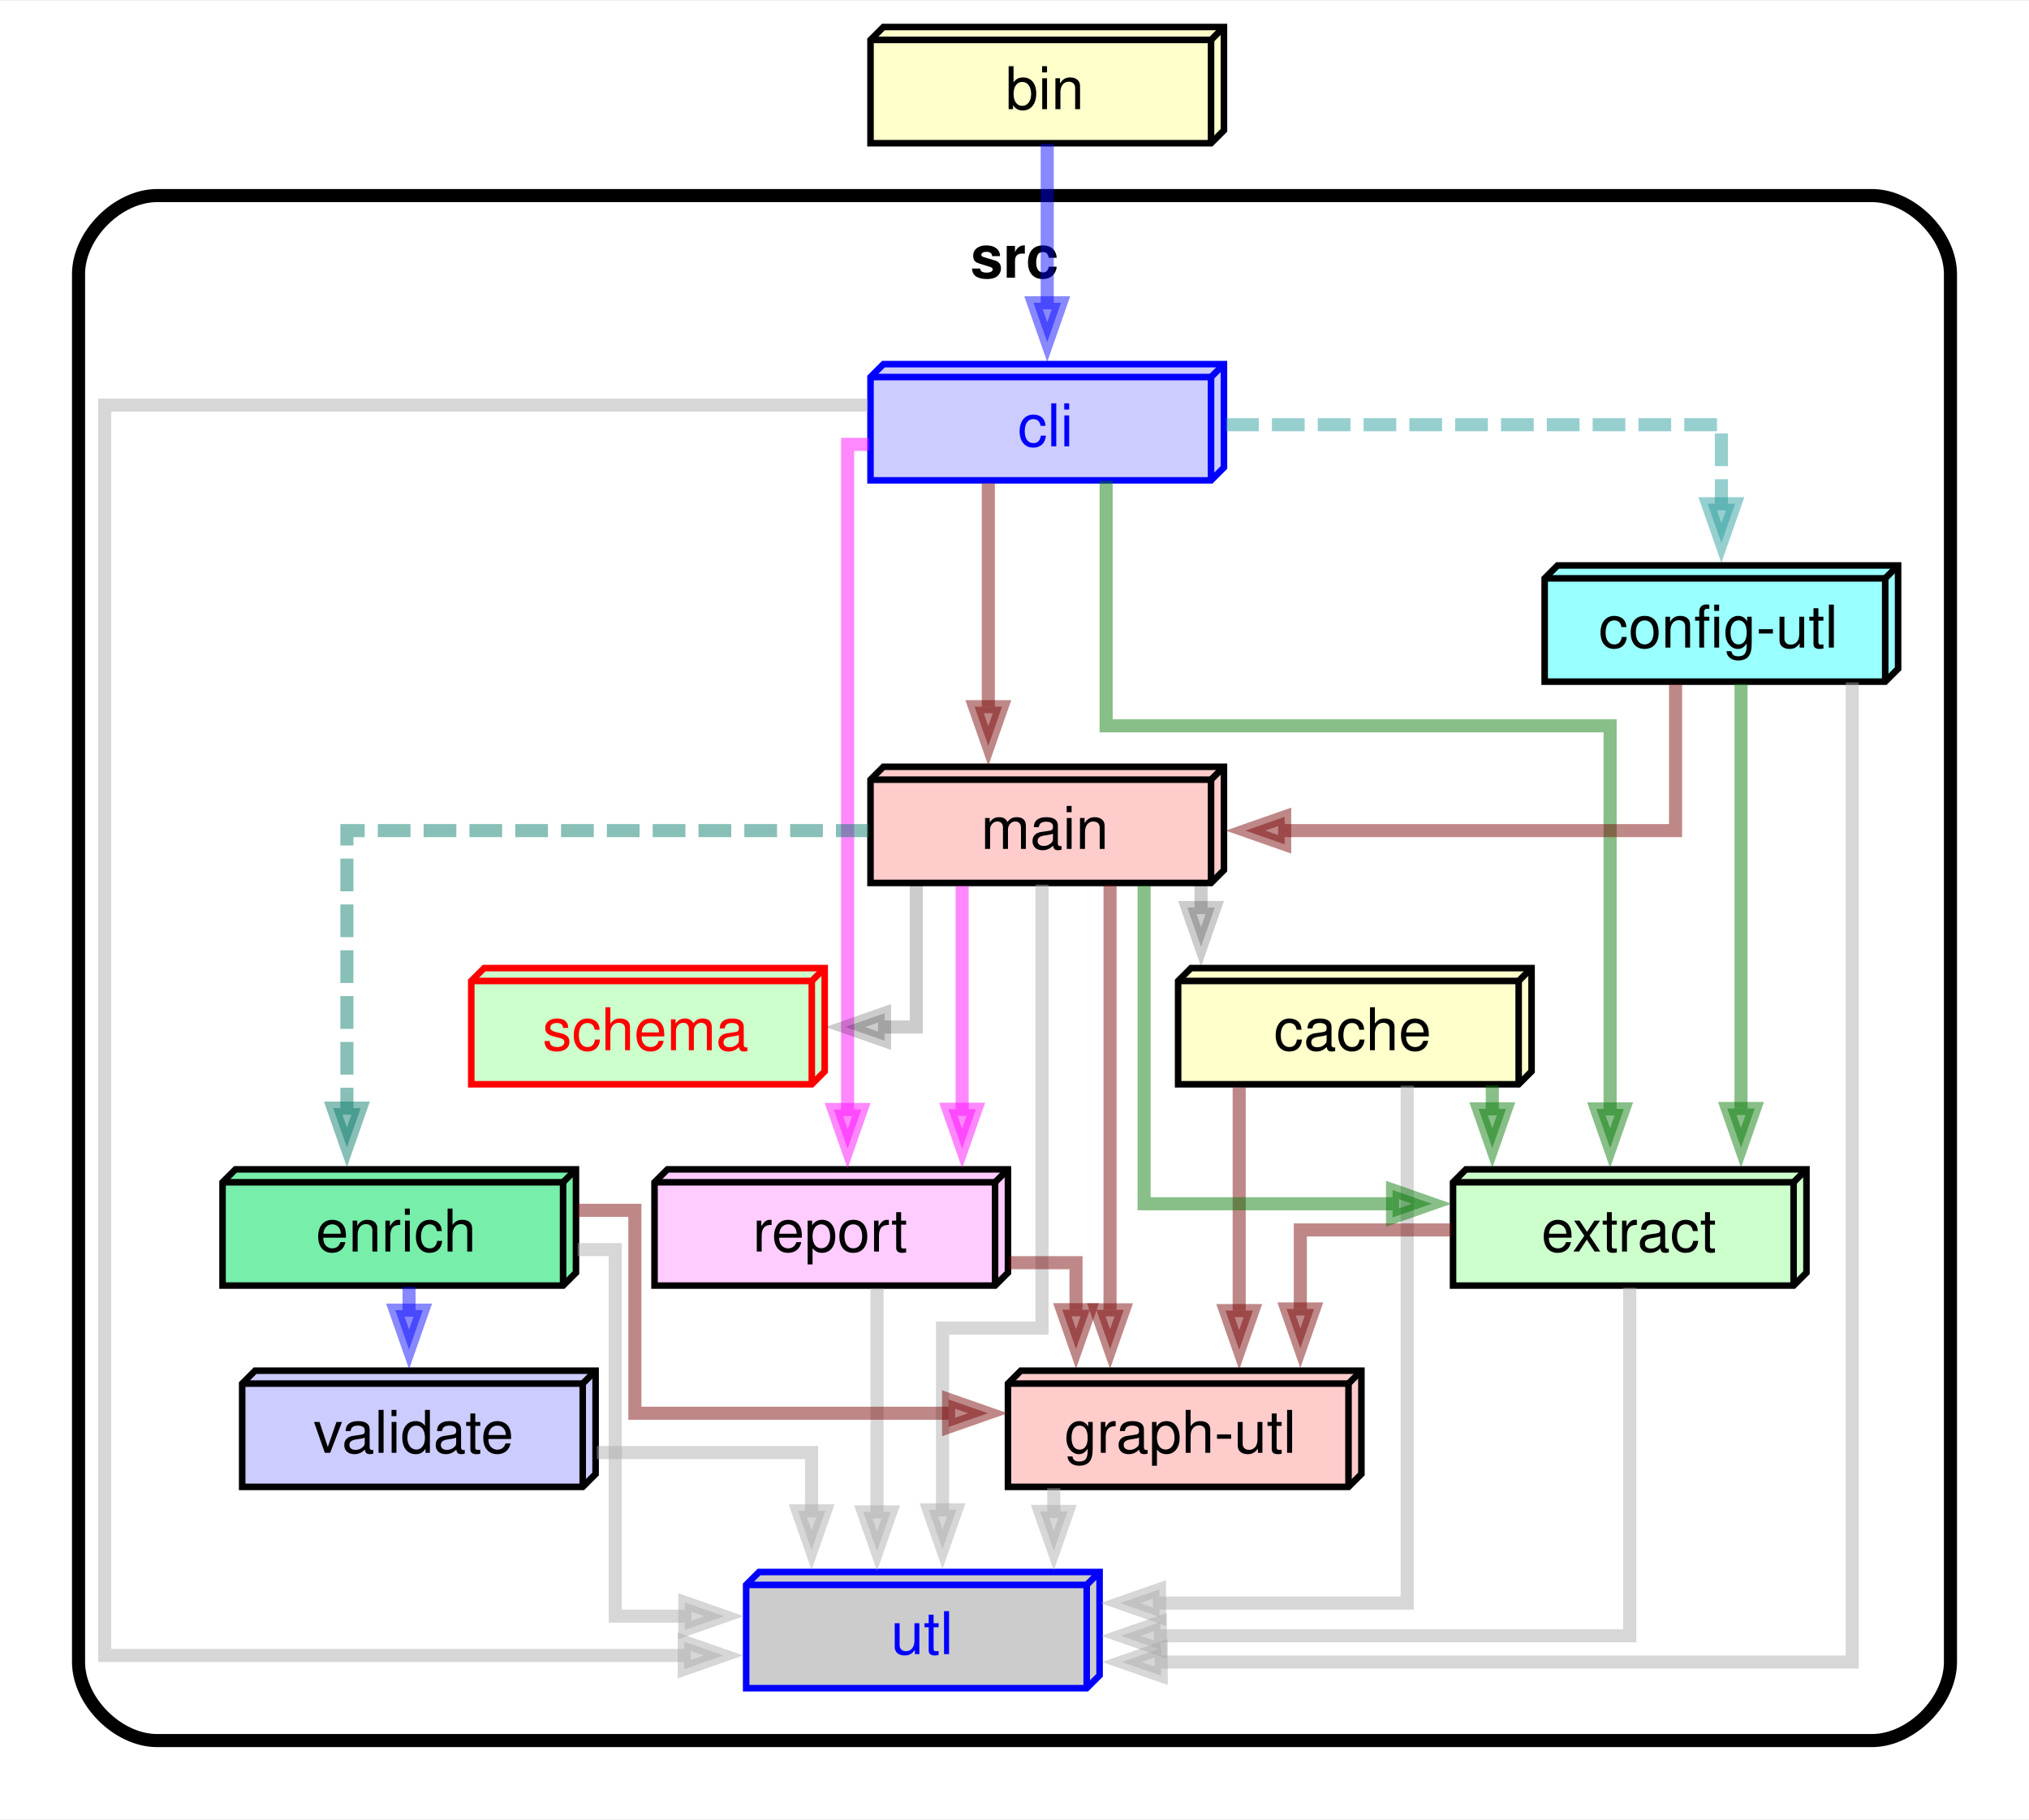
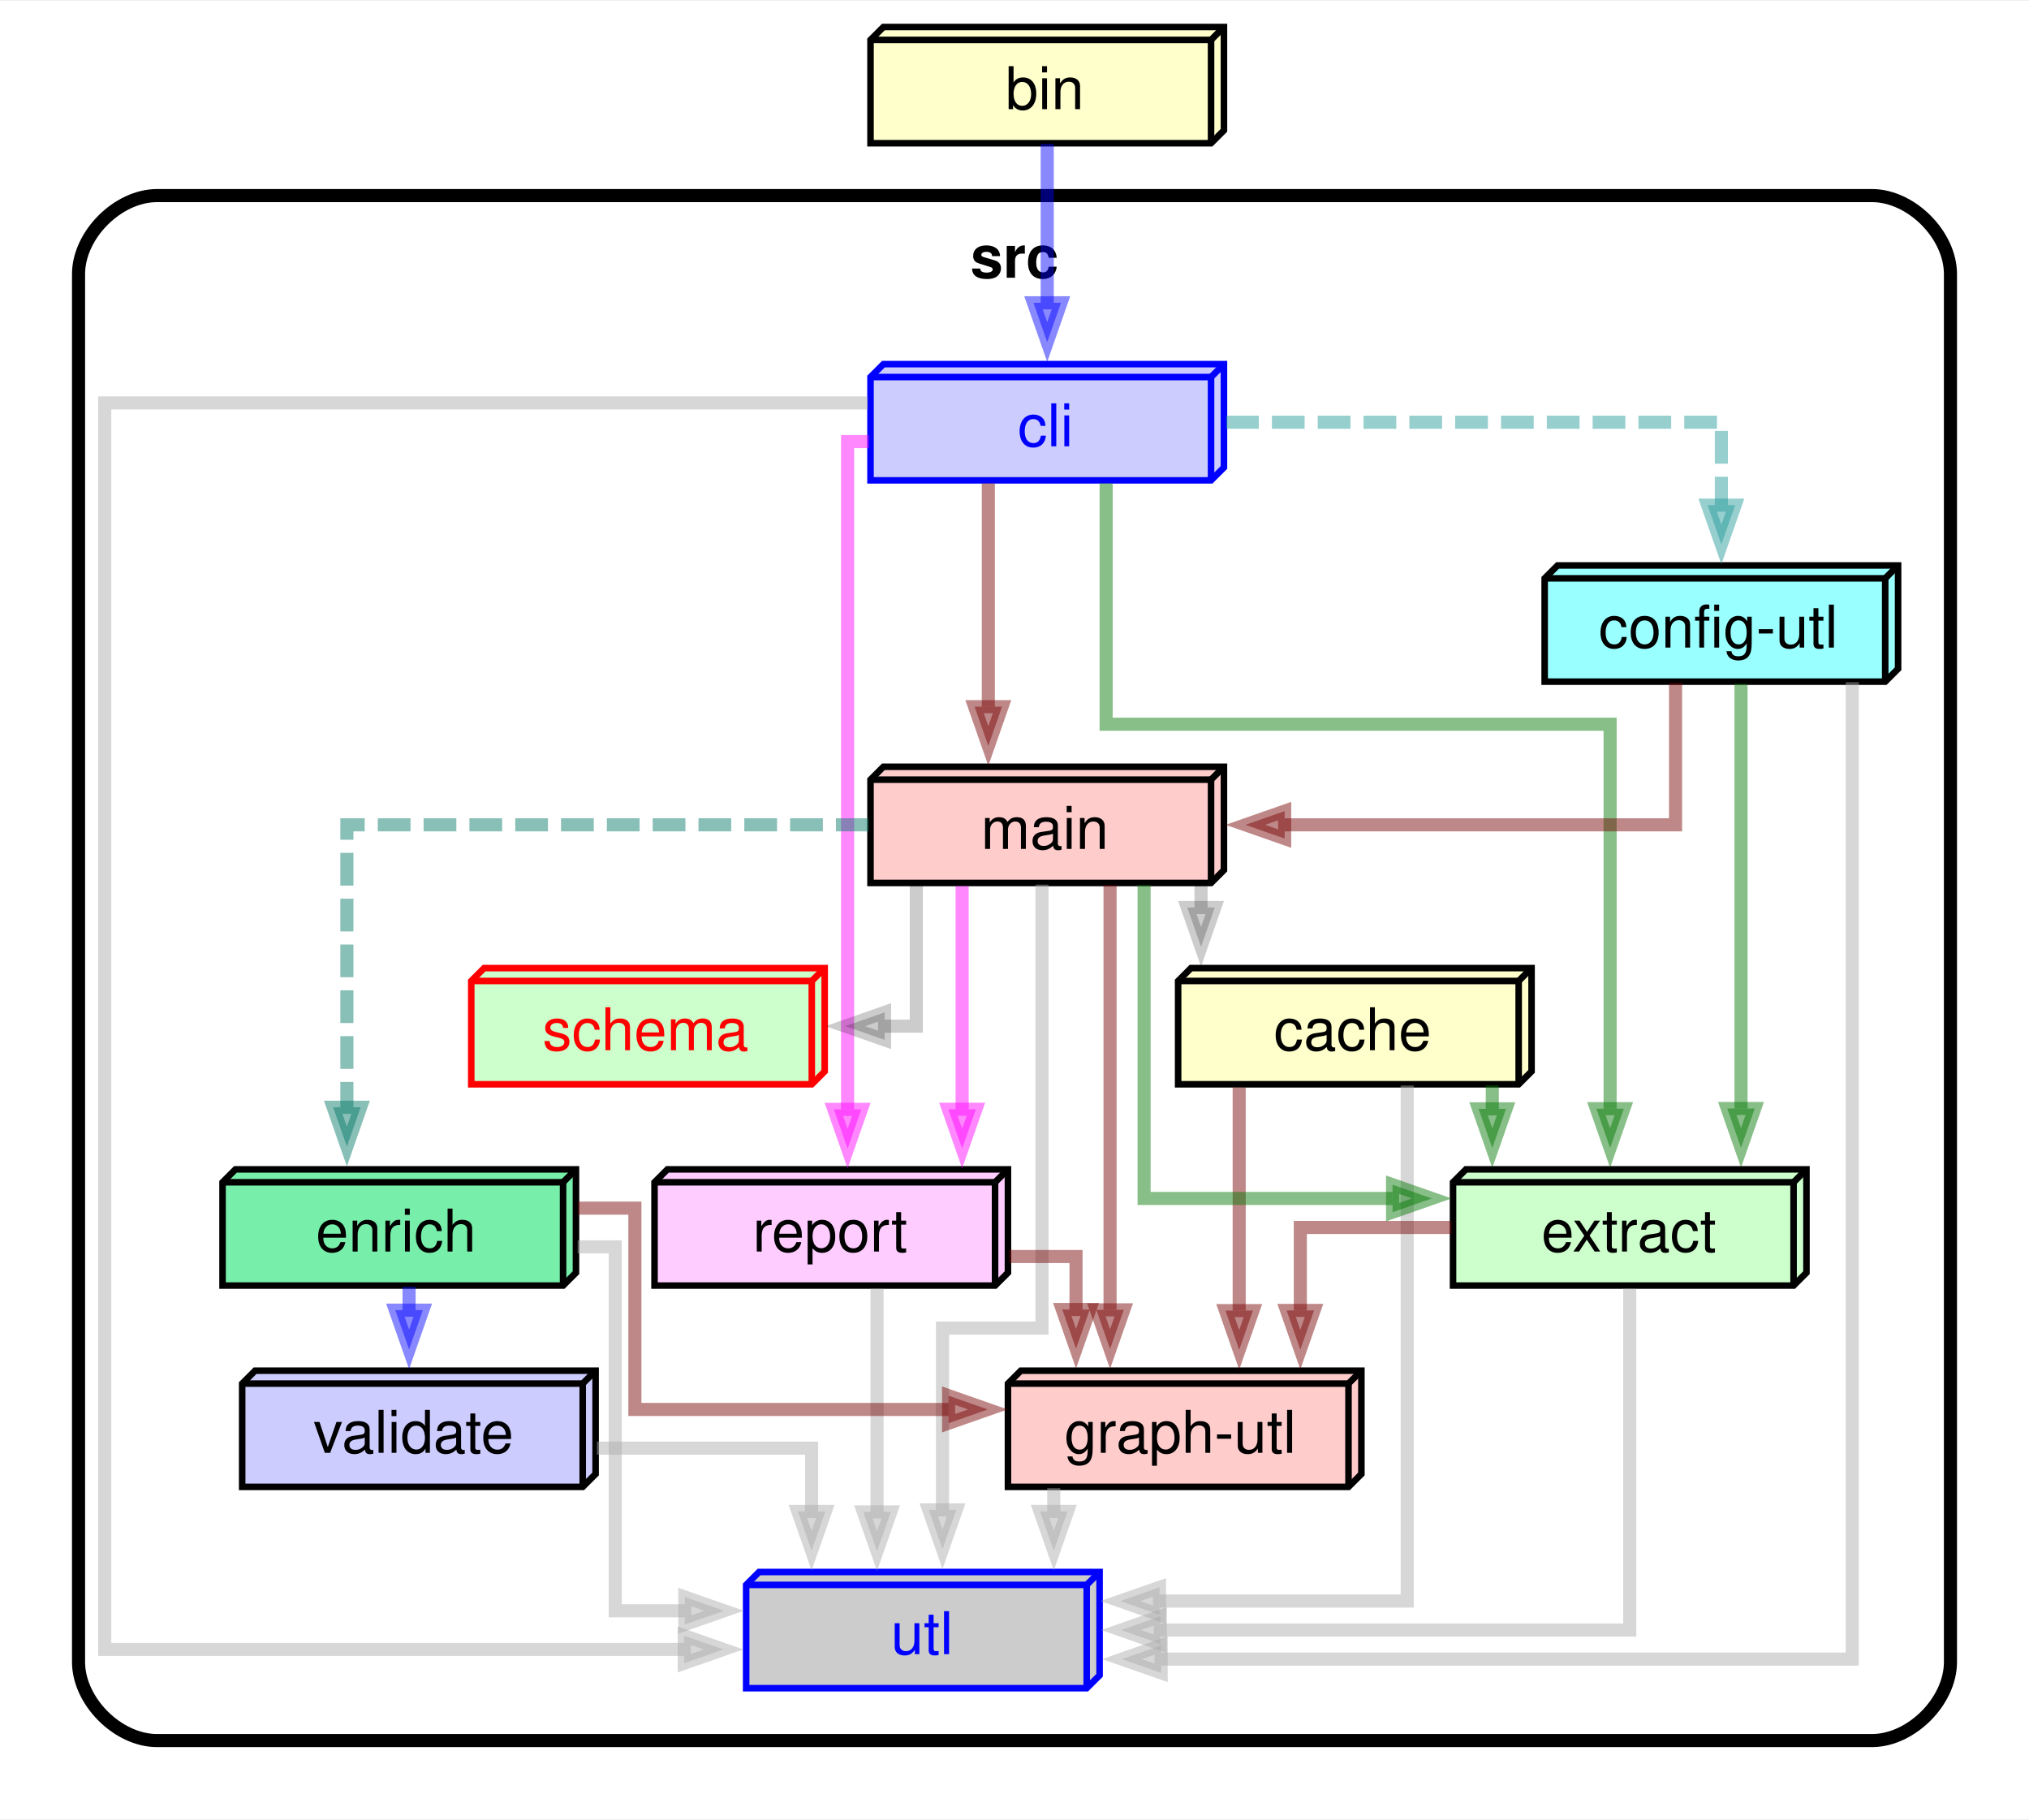
<svg xmlns="http://www.w3.org/2000/svg" xmlns:xlink="http://www.w3.org/1999/xlink" width="310pt" height="278pt" viewBox="0.00 0.00 310.00 277.75">
  <g id="graph0" class="graph" transform="scale(1 1) rotate(0) translate(4 273.75)">
    <polygon fill="white" stroke="none" points="-4,4 -4,-273.75 306,-273.75 306,4 -4,4" />
    <g id="clust1" class="cluster">
      <path fill="#ffffff" stroke="black" stroke-width="2" d="M20,-8C20,-8 282,-8 282,-8 288,-8 294,-14 294,-20 294,-20 294,-232 294,-232 294,-238 288,-244 282,-244 282,-244 20,-244 20,-244 14,-244 8,-238 8,-232 8,-232 8,-20 8,-20 8,-14 14,-8 20,-8" />
      <text text-anchor="middle" x="151" y="-231.45" font-family="Helvetica,sans-Serif" font-weight="bold" font-size="9.00">src</text>
    </g>
    <g id="node1" class="node">
      <g id="a_node1">
        <a xlink:href="https://github.com/sverweij/dependency-cruiser/blob/main/bin/" xlink:title="bin">
          <polygon fill="#ffffcc" stroke="black" points="183,-269.75 130.97,-269.75 129,-267.78 129,-252 181.03,-252 183,-253.97 183,-269.75" />
          <polyline fill="none" stroke="black" points="181.03,-267.78 129,-267.78" />
          <polyline fill="none" stroke="black" points="181.03,-267.78 181.03,-252" />
          <polyline fill="none" stroke="black" points="181.03,-267.78 183,-269.75" />
          <text text-anchor="start" x="149.62" y="-257.2" font-family="Helvetica,sans-Serif" font-size="9.00">bin</text>
        </a>
      </g>
    </g>
    <g id="node2" class="node">
      <g id="a_node2">
        <a xlink:href="https://github.com/sverweij/dependency-cruiser/blob/main/src/cli" xlink:title="not-reachable-from-folder-index">
          <polygon fill="#ccccff" stroke="blue" points="183,-218.25 130.97,-218.25 129,-216.28 129,-200.5 181.03,-200.5 183,-202.47 183,-218.25" />
          <polyline fill="none" stroke="blue" points="181.03,-216.28 129,-216.28" />
          <polyline fill="none" stroke="blue" points="181.03,-216.28 181.03,-200.5" />
          <polyline fill="none" stroke="blue" points="181.03,-216.28 183,-218.25" />
          <text text-anchor="start" x="151.5" y="-205.7" font-family="Helvetica,sans-Serif" font-size="9.00" fill="blue">cli</text>
        </a>
      </g>
    </g>
    <g id="edge1" class="edge">
      <path fill="none" stroke="#0000ff" stroke-width="2" stroke-opacity="0.467" d="M156,-251.9C156,-251.9 156,-227.62 156,-227.62" />
      <polygon fill="#0000ff" fill-opacity="0.467" stroke="#0000ff" stroke-width="2" stroke-opacity="0.467" points="158.1,-227.62 156,-221.62 153.9,-227.62 158.1,-227.62" />
    </g>
    <g id="node4" class="node">
      <g id="a_node4">
        <a xlink:href="https://github.com/sverweij/dependency-cruiser/blob/main/src/extract" xlink:title="extract">
          <polygon fill="#ccffcc" stroke="black" points="272,-95.25 219.97,-95.25 218,-93.28 218,-77.5 270.03,-77.5 272,-79.47 272,-95.25" />
          <polyline fill="none" stroke="black" points="270.03,-93.28 218,-93.28" />
          <polyline fill="none" stroke="black" points="270.03,-93.28 270.03,-77.5" />
          <polyline fill="none" stroke="black" points="270.03,-93.28 272,-95.25" />
          <text text-anchor="start" x="231.5" y="-82.7" font-family="Helvetica,sans-Serif" font-size="9.00">extract</text>
        </a>
      </g>
    </g>
    <g id="edge8" class="edge">
-       <path fill="none" stroke="#007700" stroke-width="2" stroke-opacity="0.467" d="M165,-200.43C165,-186.96 165,-163 165,-163 165,-163 242,-163 242,-163 242,-163 242,-104.49 242,-104.49" />
-       <polygon fill="#007700" fill-opacity="0.467" stroke="#007700" stroke-width="2" stroke-opacity="0.467" points="244.1,-104.49 242,-98.49 239.9,-104.49 244.1,-104.49" />
+       <path fill="none" stroke="#007700" stroke-width="2" stroke-opacity="0.467" d="M165,-200.04C165,-186.56 165,-163.25 165,-163.25 165,-163.25 242,-163.25 242,-163.25 242,-163.25 242,-104.52 242,-104.52" />
+       <polygon fill="#007700" fill-opacity="0.467" stroke="#007700" stroke-width="2" stroke-opacity="0.467" points="244.1,-104.52 242,-98.52 239.9,-104.52 244.1,-104.52" />
    </g>
    <g id="node5" class="node">
      <g id="a_node5">
        <a xlink:href="https://github.com/sverweij/dependency-cruiser/blob/main/src/utl" xlink:title="utl-module-not-shared-enough">
          <polygon fill="#cccccc" stroke="blue" points="164,-33.75 111.97,-33.75 110,-31.78 110,-16 162.03,-16 164,-17.97 164,-33.75" />
          <polyline fill="none" stroke="blue" points="162.03,-31.78 110,-31.78" />
          <polyline fill="none" stroke="blue" points="162.03,-31.78 162.03,-16" />
          <polyline fill="none" stroke="blue" points="162.03,-31.78 164,-33.75" />
          <text text-anchor="start" x="132.12" y="-21.2" font-family="Helvetica,sans-Serif" font-size="9.00" fill="blue">utl</text>
        </a>
      </g>
    </g>
    <g id="edge7" class="edge">
-       <path fill="none" stroke="#aaaaaa" stroke-width="2" stroke-opacity="0.467" d="M128.58,-212C86.8,-212 12,-212 12,-212 12,-212 12,-21 12,-21 12,-21 100.54,-21 100.54,-21" />
-       <polygon fill="#aaaaaa" fill-opacity="0.467" stroke="#aaaaaa" stroke-width="2" stroke-opacity="0.467" points="100.54,-23.1 106.54,-21 100.54,-18.9 100.54,-23.1" />
+       <path fill="none" stroke="#aaaaaa" stroke-width="2" stroke-opacity="0.467" d="M128.58,-212.33C86.8,-212.33 12,-212.33 12,-212.33 12,-212.33 12,-21.92 12,-21.92 12,-21.92 100.54,-21.92 100.54,-21.92" />
+       <polygon fill="#aaaaaa" fill-opacity="0.467" stroke="#aaaaaa" stroke-width="2" stroke-opacity="0.467" points="100.54,-24.02 106.54,-21.92 100.54,-19.82 100.54,-24.02" />
    </g>
    <g id="node7" class="node">
      <g id="a_node7">
        <a xlink:href="https://github.com/sverweij/dependency-cruiser/blob/main/src/config-utl" xlink:title="config-utl">
          <polygon fill="#99ffff" stroke="black" points="286,-187.5 233.97,-187.5 232,-185.53 232,-169.75 284.03,-169.75 286,-171.72 286,-187.5" />
          <polyline fill="none" stroke="black" points="284.03,-185.53 232,-185.53" />
          <polyline fill="none" stroke="black" points="284.03,-185.53 284.03,-169.75" />
          <polyline fill="none" stroke="black" points="284.03,-185.53 286,-187.5" />
          <text text-anchor="start" x="240.25" y="-174.95" font-family="Helvetica,sans-Serif" font-size="9.00">config-utl</text>
        </a>
      </g>
    </g>
    <g id="edge5" class="edge">
-       <path fill="none" stroke="#229999" stroke-width="2" stroke-dasharray="5,2" stroke-opacity="0.467" d="M183.33,-209C213.85,-209 259,-209 259,-209 259,-209 259,-196.93 259,-196.93" />
-       <polygon fill="#229999" fill-opacity="0.467" stroke="#229999" stroke-width="2" stroke-opacity="0.467" points="261.1,-196.93 259,-190.93 256.9,-196.93 261.1,-196.93" />
+       <path fill="none" stroke="#229999" stroke-width="2" stroke-dasharray="5,2" stroke-opacity="0.467" d="M183.33,-209.38C213.85,-209.38 259,-209.38 259,-209.38 259,-209.38 259,-196.71 259,-196.71" />
+       <polygon fill="#229999" fill-opacity="0.467" stroke="#229999" stroke-width="2" stroke-opacity="0.467" points="261.1,-196.71 259,-190.71 256.9,-196.71 261.1,-196.71" />
    </g>
    <g id="node8" class="node">
      <g id="a_node8">
        <a xlink:href="https://github.com/sverweij/dependency-cruiser/blob/main/src/main" xlink:title="main">
          <polygon fill="#ffcccc" stroke="black" points="183,-156.75 130.97,-156.75 129,-154.78 129,-139 181.03,-139 183,-140.97 183,-156.75" />
          <polyline fill="none" stroke="black" points="181.03,-154.78 129,-154.78" />
          <polyline fill="none" stroke="black" points="181.03,-154.78 181.03,-139" />
          <polyline fill="none" stroke="black" points="181.03,-154.78 183,-156.75" />
          <text text-anchor="start" x="145.88" y="-144.2" font-family="Helvetica,sans-Serif" font-size="9.00">main</text>
        </a>
      </g>
    </g>
    <g id="edge6" class="edge">
      <path fill="none" stroke="#770000" stroke-width="2" stroke-opacity="0.467" d="M147,-200.03C147,-200.03 147,-165.93 147,-165.93" />
      <polygon fill="#770000" fill-opacity="0.467" stroke="#770000" stroke-width="2" stroke-opacity="0.467" points="149.1,-165.93 147,-159.93 144.9,-165.93 149.1,-165.93" />
    </g>
    <g id="node9" class="node">
      <g id="a_node9">
        <a xlink:href="https://github.com/sverweij/dependency-cruiser/blob/main/src/report" xlink:title="report">
          <polygon fill="#ffccff" stroke="black" points="150,-95.25 97.97,-95.25 96,-93.28 96,-77.5 148.03,-77.5 150,-79.47 150,-95.25" />
          <polyline fill="none" stroke="black" points="148.03,-93.28 96,-93.28" />
          <polyline fill="none" stroke="black" points="148.03,-93.28 148.03,-77.5" />
          <polyline fill="none" stroke="black" points="148.03,-93.28 150,-95.25" />
          <text text-anchor="start" x="111" y="-82.7" font-family="Helvetica,sans-Serif" font-size="9.00">report</text>
        </a>
      </g>
    </g>
    <g id="edge9" class="edge">
-       <path fill="none" stroke="#ff00ff" stroke-width="2" stroke-opacity="0.467" d="M128.76,-206C126.76,-206 125.5,-206 125.5,-206 125.5,-206 125.5,-104.39 125.5,-104.39" />
-       <polygon fill="#ff00ff" fill-opacity="0.467" stroke="#ff00ff" stroke-width="2" stroke-opacity="0.467" points="127.6,-104.39 125.5,-98.39 123.4,-104.39 127.6,-104.39" />
+       <path fill="none" stroke="#ff00ff" stroke-width="2" stroke-opacity="0.467" d="M128.76,-206.42C126.76,-206.42 125.5,-206.42 125.5,-206.42 125.5,-206.42 125.5,-104.42 125.5,-104.42" />
+       <polygon fill="#ff00ff" fill-opacity="0.467" stroke="#ff00ff" stroke-width="2" stroke-opacity="0.467" points="127.6,-104.42 125.5,-98.42 123.4,-104.42 127.6,-104.42" />
    </g>
    <g id="node3" class="node">
      <g id="a_node3">
        <a xlink:href="https://github.com/sverweij/dependency-cruiser/blob/main/src/cache" xlink:title="cache">
          <polygon fill="#ffffcc" stroke="black" points="230,-126 177.97,-126 176,-124.03 176,-108.25 228.03,-108.25 230,-110.22 230,-126" />
          <polyline fill="none" stroke="black" points="228.03,-124.03 176,-124.03" />
          <polyline fill="none" stroke="black" points="228.03,-124.03 228.03,-108.25" />
          <polyline fill="none" stroke="black" points="228.03,-124.03 230,-126" />
          <text text-anchor="start" x="190.62" y="-113.45" font-family="Helvetica,sans-Serif" font-size="9.00">cache</text>
        </a>
      </g>
    </g>
    <g id="edge2" class="edge">
      <path fill="none" stroke="#007700" stroke-width="2" stroke-opacity="0.467" d="M224,-108.07C224,-108.07 224,-104.5 224,-104.5" />
      <polygon fill="#007700" fill-opacity="0.467" stroke="#007700" stroke-width="2" stroke-opacity="0.467" points="226.1,-104.5 224,-98.5 221.9,-104.5 226.1,-104.5" />
    </g>
    <g id="edge3" class="edge">
-       <path fill="none" stroke="#aaaaaa" stroke-width="2" stroke-opacity="0.467" d="M211,-108.03C211,-85.51 211,-29 211,-29 211,-29 173.16,-29 173.16,-29" />
-       <polygon fill="#aaaaaa" fill-opacity="0.467" stroke="#aaaaaa" stroke-width="2" stroke-opacity="0.467" points="173.16,-26.9 167.16,-29 173.16,-31.1 173.16,-26.9" />
+       <path fill="none" stroke="#aaaaaa" stroke-width="2" stroke-opacity="0.467" d="M211,-108.06C211,-85.62 211,-29.31 211,-29.31 211,-29.31 173.16,-29.31 173.16,-29.31" />
+       <polygon fill="#aaaaaa" fill-opacity="0.467" stroke="#aaaaaa" stroke-width="2" stroke-opacity="0.467" points="173.16,-27.21 167.16,-29.31 173.16,-31.41 173.16,-27.21" />
    </g>
    <g id="node6" class="node">
      <g id="a_node6">
        <a xlink:href="https://github.com/sverweij/dependency-cruiser/blob/main/src/graph-utl" xlink:title="graph-utl">
          <polygon fill="#ffcccc" stroke="black" points="204,-64.5 151.97,-64.5 150,-62.53 150,-46.75 202.03,-46.75 204,-48.72 204,-64.5" />
          <polyline fill="none" stroke="black" points="202.03,-62.53 150,-62.53" />
          <polyline fill="none" stroke="black" points="202.03,-62.53 202.03,-46.75" />
          <polyline fill="none" stroke="black" points="202.03,-62.53 204,-64.5" />
          <text text-anchor="start" x="158.62" y="-51.95" font-family="Helvetica,sans-Serif" font-size="9.00">graph-utl</text>
        </a>
      </g>
    </g>
    <g id="edge4" class="edge">
      <path fill="none" stroke="#770000" stroke-width="2" stroke-opacity="0.467" d="M185.33,-107.78C185.33,-107.78 185.33,-73.68 185.33,-73.68" />
      <polygon fill="#770000" fill-opacity="0.467" stroke="#770000" stroke-width="2" stroke-opacity="0.467" points="187.43,-73.68 185.33,-67.68 183.23,-73.68 187.43,-73.68" />
    </g>
    <g id="edge16" class="edge">
-       <path fill="none" stroke="#aaaaaa" stroke-width="2" stroke-opacity="0.467" d="M245,-77.17C245,-59.82 245,-24 245,-24 245,-24 173.28,-24 173.28,-24" />
-       <polygon fill="#aaaaaa" fill-opacity="0.467" stroke="#aaaaaa" stroke-width="2" stroke-opacity="0.467" points="173.28,-21.9 167.28,-24 173.28,-26.1 173.28,-21.9" />
+       <path fill="none" stroke="#aaaaaa" stroke-width="2" stroke-opacity="0.467" d="M245,-77.03C245,-59.83 245,-24.88 245,-24.88 245,-24.88 173.28,-24.88 173.28,-24.88" />
+       <polygon fill="#aaaaaa" fill-opacity="0.467" stroke="#aaaaaa" stroke-width="2" stroke-opacity="0.467" points="173.28,-22.78 167.28,-24.88 173.28,-26.98 173.28,-22.78" />
    </g>
    <g id="edge17" class="edge">
-       <path fill="none" stroke="#770000" stroke-width="2" stroke-opacity="0.467" d="M217.77,-86C205.91,-86 194.67,-86 194.67,-86 194.67,-86 194.67,-73.93 194.67,-73.93" />
-       <polygon fill="#770000" fill-opacity="0.467" stroke="#770000" stroke-width="2" stroke-opacity="0.467" points="196.77,-73.93 194.67,-67.93 192.57,-73.93 196.77,-73.93" />
+       <path fill="none" stroke="#770000" stroke-width="2" stroke-opacity="0.467" d="M217.77,-86.38C205.91,-86.38 194.67,-86.38 194.67,-86.38 194.67,-86.38 194.67,-73.71 194.67,-73.71" />
+       <polygon fill="#770000" fill-opacity="0.467" stroke="#770000" stroke-width="2" stroke-opacity="0.467" points="196.77,-73.71 194.67,-67.71 192.57,-73.71 196.77,-73.71" />
    </g>
    <g id="edge18" class="edge">
      <path fill="none" stroke="#aaaaaa" stroke-width="2" stroke-opacity="0.467" d="M157,-46.57C157,-46.57 157,-43 157,-43" />
      <polygon fill="#aaaaaa" fill-opacity="0.467" stroke="#aaaaaa" stroke-width="2" stroke-opacity="0.467" points="159.1,-43 157,-37 154.9,-43 159.1,-43" />
    </g>
    <g id="edge10" class="edge">
      <path fill="none" stroke="#007700" stroke-width="2" stroke-opacity="0.467" d="M262,-169.44C262,-169.44 262,-104.55 262,-104.55" />
      <polygon fill="#007700" fill-opacity="0.467" stroke="#007700" stroke-width="2" stroke-opacity="0.467" points="264.1,-104.55 262,-98.55 259.9,-104.55 264.1,-104.55" />
    </g>
    <g id="edge12" class="edge">
-       <path fill="none" stroke="#aaaaaa" stroke-width="2" stroke-opacity="0.467" d="M279,-169.64C279,-136.09 279,-20 279,-20 279,-20 173.41,-20 173.41,-20" />
-       <polygon fill="#aaaaaa" fill-opacity="0.467" stroke="#aaaaaa" stroke-width="2" stroke-opacity="0.467" points="173.41,-17.9 167.41,-20 173.41,-22.1 173.41,-17.9" />
+       <path fill="none" stroke="#aaaaaa" stroke-width="2" stroke-opacity="0.467" d="M279,-169.67C279,-136.2 279,-20.44 279,-20.44 279,-20.44 173.41,-20.44 173.41,-20.44" />
+       <polygon fill="#aaaaaa" fill-opacity="0.467" stroke="#aaaaaa" stroke-width="2" stroke-opacity="0.467" points="173.41,-18.34 167.41,-20.44 173.41,-22.54 173.41,-18.34" />
    </g>
    <g id="edge11" class="edge">
-       <path fill="none" stroke="#770000" stroke-width="2" stroke-opacity="0.467" d="M252,-169.31C252,-159.98 252,-147 252,-147 252,-147 192.28,-147 192.28,-147" />
-       <polygon fill="#770000" fill-opacity="0.467" stroke="#770000" stroke-width="2" stroke-opacity="0.467" points="192.28,-144.9 186.28,-147 192.28,-149.1 192.28,-144.9" />
+       <path fill="none" stroke="#770000" stroke-width="2" stroke-opacity="0.467" d="M252,-169.57C252,-160.49 252,-147.88 252,-147.88 252,-147.88 192.28,-147.88 192.28,-147.88" />
+       <polygon fill="#770000" fill-opacity="0.467" stroke="#770000" stroke-width="2" stroke-opacity="0.467" points="192.28,-145.78 186.28,-147.88 192.28,-149.98 192.28,-145.78" />
    </g>
    <g id="edge20" class="edge">
      <path fill="none" stroke="#000000" stroke-width="2" stroke-dasharray="5,2" stroke-opacity="0.2" d="M179.5,-138.82C179.5,-138.82 179.5,-135.25 179.5,-135.25" />
      <polygon fill="#000000" fill-opacity="0.2" stroke="#000000" stroke-width="2" stroke-opacity="0.2" points="181.6,-135.25 179.5,-129.25 177.4,-135.25 181.6,-135.25" />
    </g>
    <g id="edge19" class="edge">
-       <path fill="none" stroke="#007700" stroke-width="2" stroke-opacity="0.467" d="M170.8,-138.58C170.8,-122.22 170.8,-90 170.8,-90 170.8,-90 208.76,-90 208.76,-90" />
-       <polygon fill="#007700" fill-opacity="0.467" stroke="#007700" stroke-width="2" stroke-opacity="0.467" points="208.76,-92.1 214.76,-90 208.76,-87.9 208.76,-92.1" />
+       <path fill="none" stroke="#007700" stroke-width="2" stroke-opacity="0.467" d="M170.8,-138.71C170.8,-122.58 170.8,-90.81 170.8,-90.81 170.8,-90.81 208.76,-90.81 208.76,-90.81" />
+       <polygon fill="#007700" fill-opacity="0.467" stroke="#007700" stroke-width="2" stroke-opacity="0.467" points="208.76,-92.91 214.76,-90.81 208.76,-88.71 208.76,-92.91" />
    </g>
    <g id="edge23" class="edge">
      <path fill="none" stroke="#aaaaaa" stroke-width="2" stroke-opacity="0.467" d="M155.2,-138.75C155.2,-118.39 155.2,-71 155.2,-71 155.2,-71 140,-71 140,-71 140,-71 140,-43.24 140,-43.24" />
      <polygon fill="#aaaaaa" fill-opacity="0.467" stroke="#aaaaaa" stroke-width="2" stroke-opacity="0.467" points="142.1,-43.24 140,-37.24 137.9,-43.24 142.1,-43.24" />
    </g>
    <g id="edge24" class="edge">
      <path fill="none" stroke="#770000" stroke-width="2" stroke-opacity="0.467" d="M165.6,-138.69C165.6,-138.69 165.6,-73.8 165.6,-73.8" />
      <polygon fill="#770000" fill-opacity="0.467" stroke="#770000" stroke-width="2" stroke-opacity="0.467" points="167.7,-73.8 165.6,-67.8 163.5,-73.8 167.7,-73.8" />
    </g>
    <g id="edge22" class="edge">
      <path fill="none" stroke="#ff00ff" stroke-width="2" stroke-opacity="0.467" d="M143,-138.53C143,-138.53 143,-104.43 143,-104.43" />
      <polygon fill="#ff00ff" fill-opacity="0.467" stroke="#ff00ff" stroke-width="2" stroke-opacity="0.467" points="145.1,-104.43 143,-98.43 140.9,-104.43 145.1,-104.43" />
    </g>
    <g id="node10" class="node">
      <g id="a_node10">
        <a xlink:href="https://github.com/sverweij/dependency-cruiser/blob/main/src/enrich" xlink:title="enrich">
          <polygon fill="#77eeaa" stroke="black" points="84,-95.25 31.97,-95.25 30,-93.28 30,-77.5 82.03,-77.5 84,-79.47 84,-95.25" />
          <polyline fill="none" stroke="black" points="82.03,-93.28 30,-93.28" />
          <polyline fill="none" stroke="black" points="82.03,-93.28 82.03,-77.5" />
          <polyline fill="none" stroke="black" points="82.03,-93.28 84,-95.25" />
          <text text-anchor="start" x="44.25" y="-82.7" font-family="Helvetica,sans-Serif" font-size="9.00">enrich</text>
        </a>
      </g>
    </g>
    <g id="edge21" class="edge">
-       <path fill="none" stroke="#007766" stroke-width="2" stroke-dasharray="5,2" stroke-opacity="0.467" d="M128.72,-147C97.02,-147 49,-147 49,-147 49,-147 49,-104.61 49,-104.61" />
-       <polygon fill="#007766" fill-opacity="0.467" stroke="#007766" stroke-width="2" stroke-opacity="0.467" points="51.1,-104.61 49,-98.61 46.9,-104.61 51.1,-104.61" />
+       <path fill="none" stroke="#007766" stroke-width="2" stroke-dasharray="5,2" stroke-opacity="0.467" d="M128.72,-147.88C97.02,-147.88 49,-147.88 49,-147.88 49,-147.88 49,-104.74 49,-104.74" />
+       <polygon fill="#007766" fill-opacity="0.467" stroke="#007766" stroke-width="2" stroke-opacity="0.467" points="51.1,-104.74 49,-98.74 46.9,-104.74 51.1,-104.74" />
    </g>
    <g id="node12" class="node">
      <g id="a_node12">
        <a xlink:href="https://github.com/sverweij/dependency-cruiser/blob/main/src/schema" xlink:title="not-unreachable-from-cli">
          <polygon fill="#ccffcc" stroke="red" points="122,-126 69.97,-126 68,-124.03 68,-108.25 120.03,-108.25 122,-110.22 122,-126" />
          <polyline fill="none" stroke="red" points="120.03,-124.03 68,-124.03" />
          <polyline fill="none" stroke="red" points="120.03,-124.03 120.03,-108.25" />
          <polyline fill="none" stroke="red" points="120.03,-124.03 122,-126" />
          <text text-anchor="start" x="78.88" y="-113.45" font-family="Helvetica,sans-Serif" font-size="9.00" fill="red">schema</text>
        </a>
      </g>
    </g>
    <g id="edge25" class="edge">
-       <path fill="none" stroke="#000000" stroke-width="2" stroke-opacity="0.2" d="M136,-138.78C136,-129.67 136,-117 136,-117 136,-117 131.15,-117 131.15,-117" />
-       <polygon fill="#000000" fill-opacity="0.2" stroke="#000000" stroke-width="2" stroke-opacity="0.2" points="131.15,-114.9 125.15,-117 131.15,-119.1 131.15,-114.9" />
+       <path fill="none" stroke="#000000" stroke-width="2" stroke-opacity="0.2" d="M136,-138.82C136,-129.74 136,-117.12 136,-117.12 136,-117.12 131.15,-117.12 131.15,-117.12" />
+       <polygon fill="#000000" fill-opacity="0.2" stroke="#000000" stroke-width="2" stroke-opacity="0.2" points="131.15,-115.03 125.15,-117.13 131.15,-119.23 131.15,-115.03" />
    </g>
    <g id="edge27" class="edge">
      <path fill="none" stroke="#aaaaaa" stroke-width="2" stroke-opacity="0.467" d="M130,-77.03C130,-77.03 130,-42.93 130,-42.93" />
      <polygon fill="#aaaaaa" fill-opacity="0.467" stroke="#aaaaaa" stroke-width="2" stroke-opacity="0.467" points="132.1,-42.93 130,-36.93 127.9,-42.93 132.1,-42.93" />
    </g>
    <g id="edge26" class="edge">
-       <path fill="none" stroke="#770000" stroke-width="2" stroke-opacity="0.467" d="M150.18,-81C155.98,-81 160.4,-81 160.4,-81 160.4,-81 160.4,-73.81 160.4,-73.81" />
-       <polygon fill="#770000" fill-opacity="0.467" stroke="#770000" stroke-width="2" stroke-opacity="0.467" points="162.5,-73.81 160.4,-67.81 158.3,-73.81 162.5,-73.81" />
+       <path fill="none" stroke="#770000" stroke-width="2" stroke-opacity="0.467" d="M150.18,-81.94C155.98,-81.94 160.4,-81.94 160.4,-81.94 160.4,-81.94 160.4,-73.85 160.4,-73.85" />
+       <polygon fill="#770000" fill-opacity="0.467" stroke="#770000" stroke-width="2" stroke-opacity="0.467" points="162.5,-73.85 160.4,-67.85 158.3,-73.85 162.5,-73.85" />
    </g>
    <g id="edge14" class="edge">
-       <path fill="none" stroke="#aaaaaa" stroke-width="2" stroke-opacity="0.467" d="M84.25,-83C87.67,-83 90,-83 90,-83 90,-83 90,-27 90,-27 90,-27 100.63,-27 100.63,-27" />
-       <polygon fill="#aaaaaa" fill-opacity="0.467" stroke="#aaaaaa" stroke-width="2" stroke-opacity="0.467" points="100.63,-29.1 106.63,-27 100.63,-24.9 100.63,-29.1" />
+       <path fill="none" stroke="#aaaaaa" stroke-width="2" stroke-opacity="0.467" d="M84.25,-83.42C87.67,-83.42 90,-83.42 90,-83.42 90,-83.42 90,-27.83 90,-27.83 90,-27.83 100.63,-27.83 100.63,-27.83" />
+       <polygon fill="#aaaaaa" fill-opacity="0.467" stroke="#aaaaaa" stroke-width="2" stroke-opacity="0.467" points="100.63,-29.93 106.63,-27.83 100.63,-25.73 100.63,-29.93" />
    </g>
    <g id="edge13" class="edge">
-       <path fill="none" stroke="#770000" stroke-width="2" stroke-opacity="0.467" d="M84.29,-89C89.31,-89 93,-89 93,-89 93,-89 93,-58 93,-58 93,-58 140.93,-58 140.93,-58" />
-       <polygon fill="#770000" fill-opacity="0.467" stroke="#770000" stroke-width="2" stroke-opacity="0.467" points="140.93,-60.1 146.93,-58 140.93,-55.9 140.93,-60.1" />
+       <path fill="none" stroke="#770000" stroke-width="2" stroke-opacity="0.467" d="M84.29,-89.33C89.31,-89.33 93,-89.33 93,-89.33 93,-89.33 93,-58.58 93,-58.58 93,-58.58 140.93,-58.58 140.93,-58.58" />
+       <polygon fill="#770000" fill-opacity="0.467" stroke="#770000" stroke-width="2" stroke-opacity="0.467" points="140.93,-60.68 146.93,-58.58 140.93,-56.48 140.93,-60.68" />
    </g>
    <g id="node11" class="node">
      <g id="a_node11">
        <a xlink:href="https://github.com/sverweij/dependency-cruiser/blob/main/src/validate" xlink:title="validate">
          <polygon fill="#ccccff" stroke="black" points="87,-64.5 34.97,-64.5 33,-62.53 33,-46.75 85.03,-46.75 87,-48.72 87,-64.5" />
          <polyline fill="none" stroke="black" points="85.03,-62.53 33,-62.53" />
          <polyline fill="none" stroke="black" points="85.03,-62.53 85.03,-46.75" />
          <polyline fill="none" stroke="black" points="85.03,-62.53 87,-64.5" />
          <text text-anchor="start" x="43.88" y="-51.95" font-family="Helvetica,sans-Serif" font-size="9.00">validate</text>
        </a>
      </g>
    </g>
    <g id="edge15" class="edge">
      <path fill="none" stroke="#0000ff" stroke-width="2" stroke-opacity="0.467" d="M58.5,-77.32C58.5,-77.32 58.5,-73.75 58.5,-73.75" />
      <polygon fill="#0000ff" fill-opacity="0.467" stroke="#0000ff" stroke-width="2" stroke-opacity="0.467" points="60.6,-73.75 58.5,-67.75 56.4,-73.75 60.6,-73.75" />
    </g>
    <g id="edge28" class="edge">
-       <path fill="none" stroke="#aaaaaa" stroke-width="2" stroke-opacity="0.467" d="M87.19,-52C103.07,-52 120,-52 120,-52 120,-52 120,-43.09 120,-43.09" />
-       <polygon fill="#aaaaaa" fill-opacity="0.467" stroke="#aaaaaa" stroke-width="2" stroke-opacity="0.467" points="122.1,-43.09 120,-37.09 117.9,-43.09 122.1,-43.09" />
+       <path fill="none" stroke="#aaaaaa" stroke-width="2" stroke-opacity="0.467" d="M87.19,-52.67C103.07,-52.67 120,-52.67 120,-52.67 120,-52.67 120,-43 120,-43" />
+       <polygon fill="#aaaaaa" fill-opacity="0.467" stroke="#aaaaaa" stroke-width="2" stroke-opacity="0.467" points="122.1,-43 120,-37 117.9,-43 122.1,-43" />
    </g>
  </g>
</svg>
